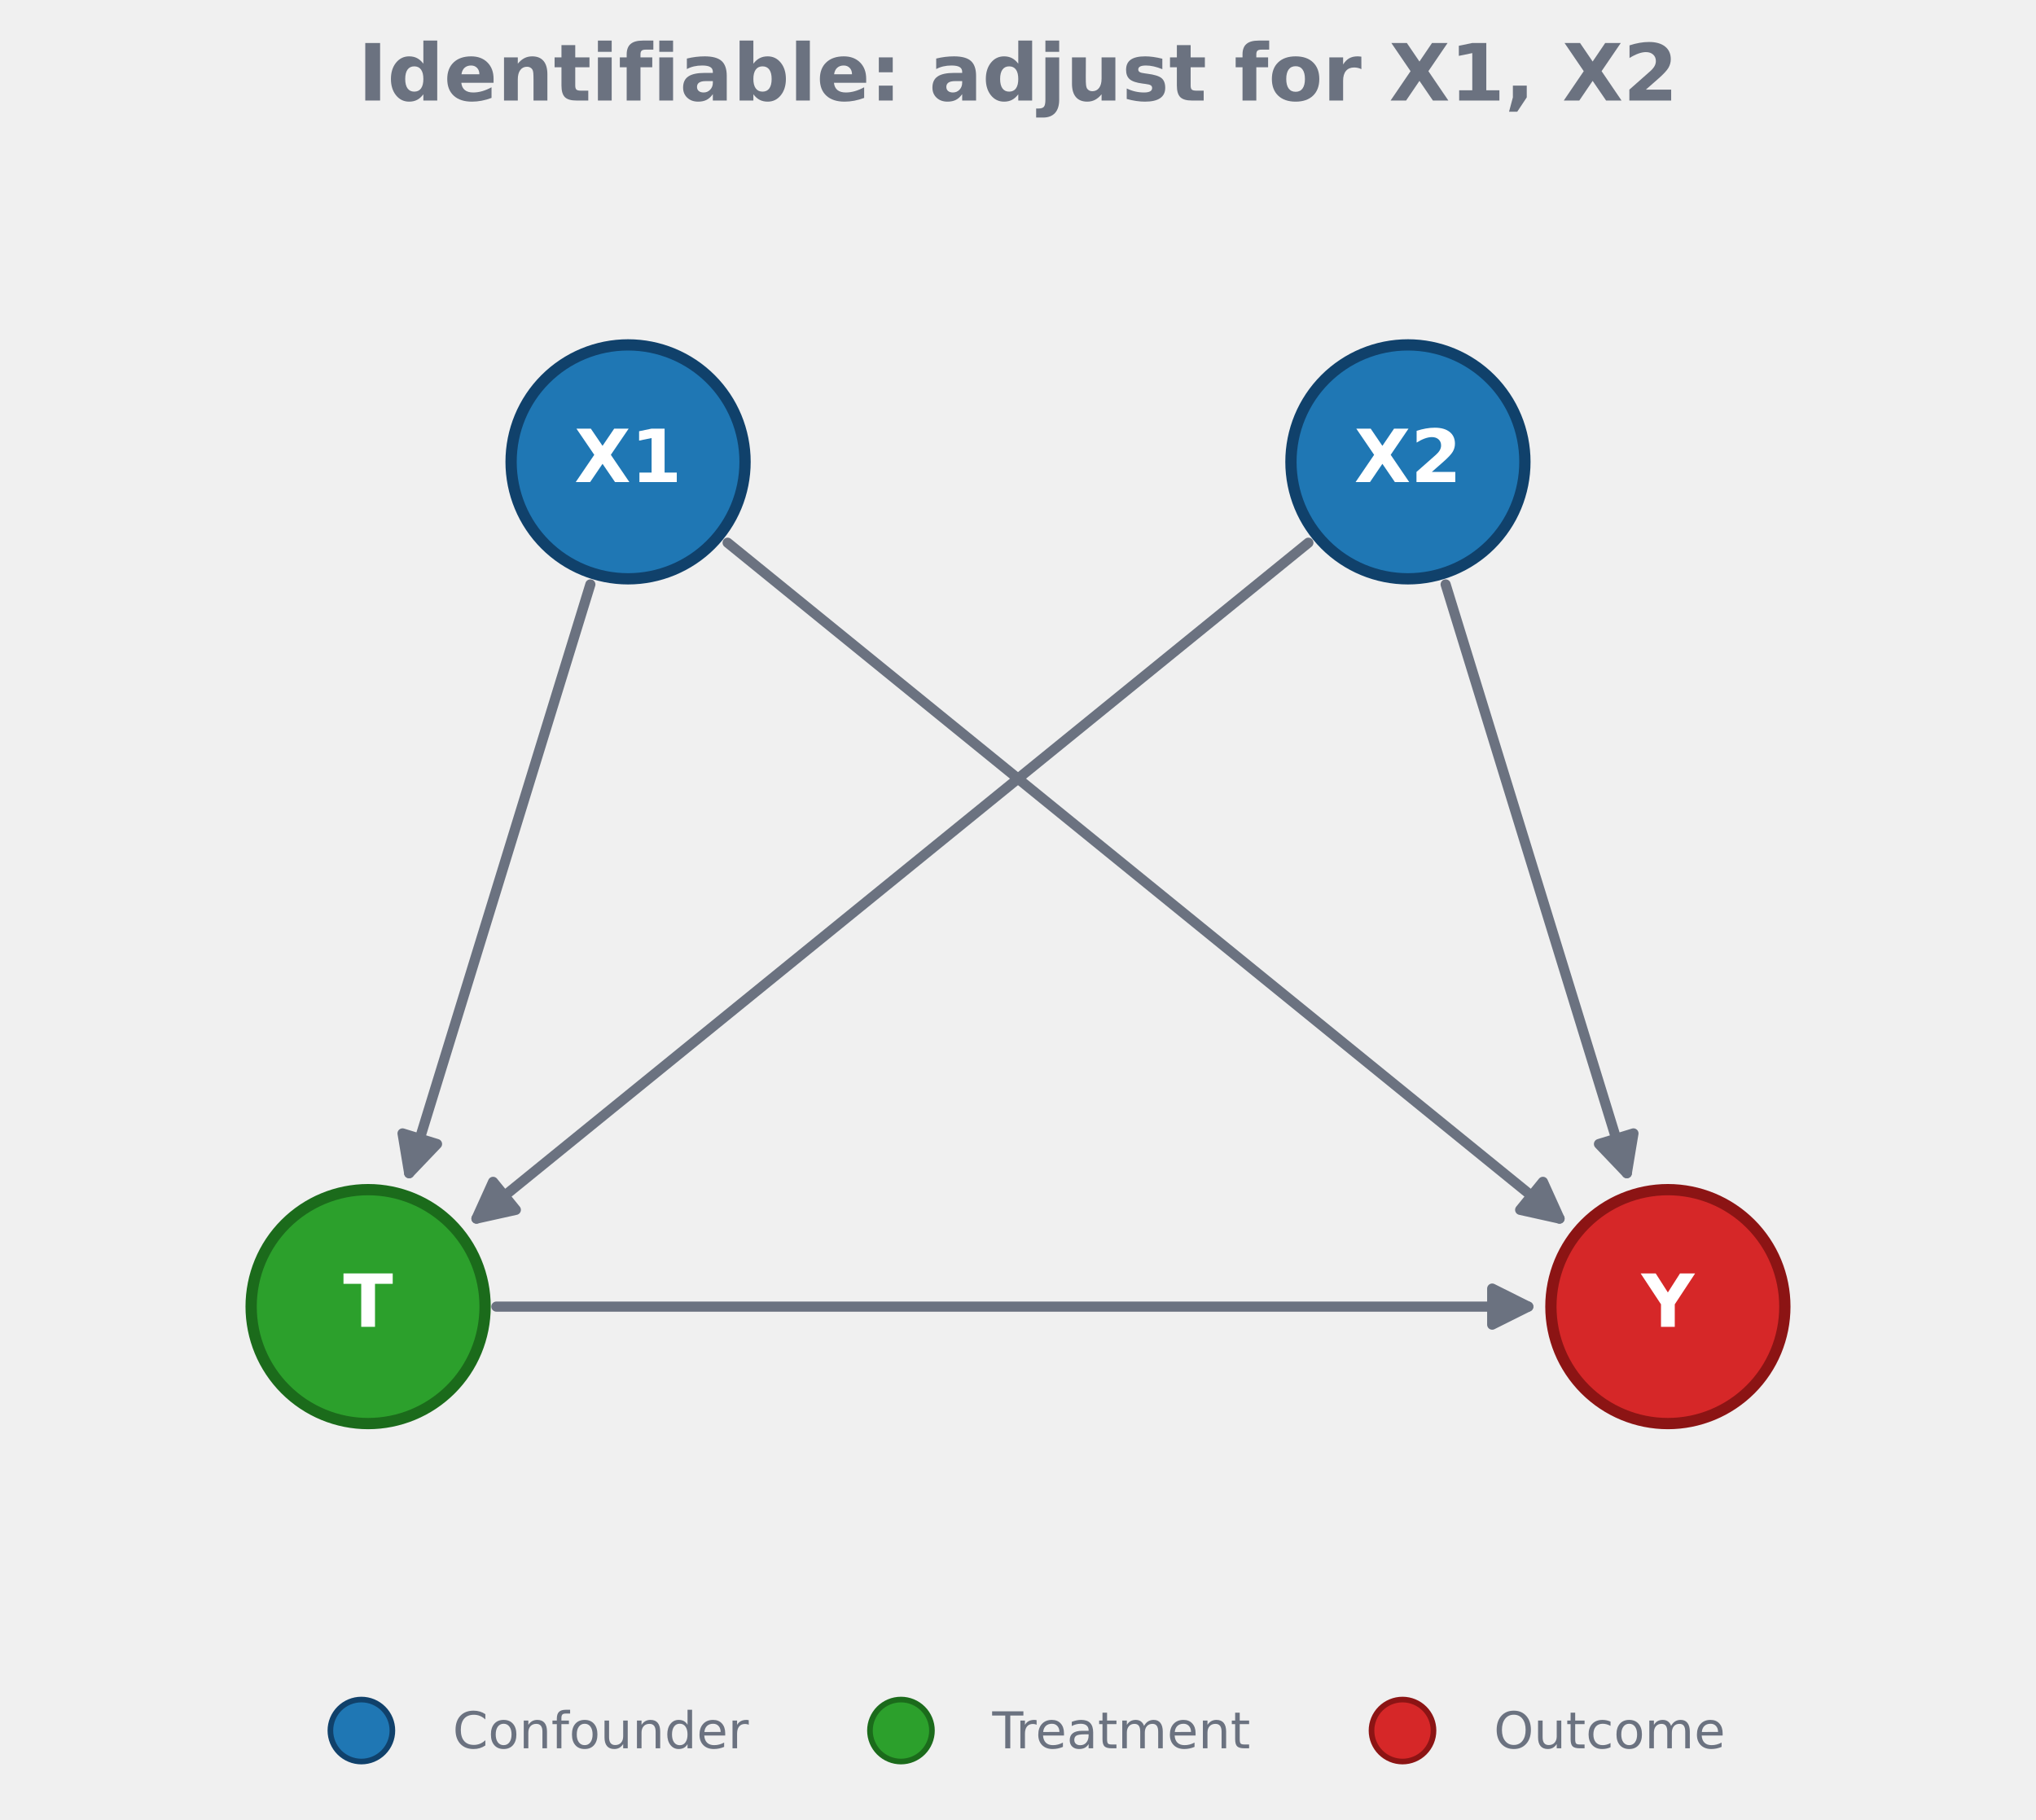
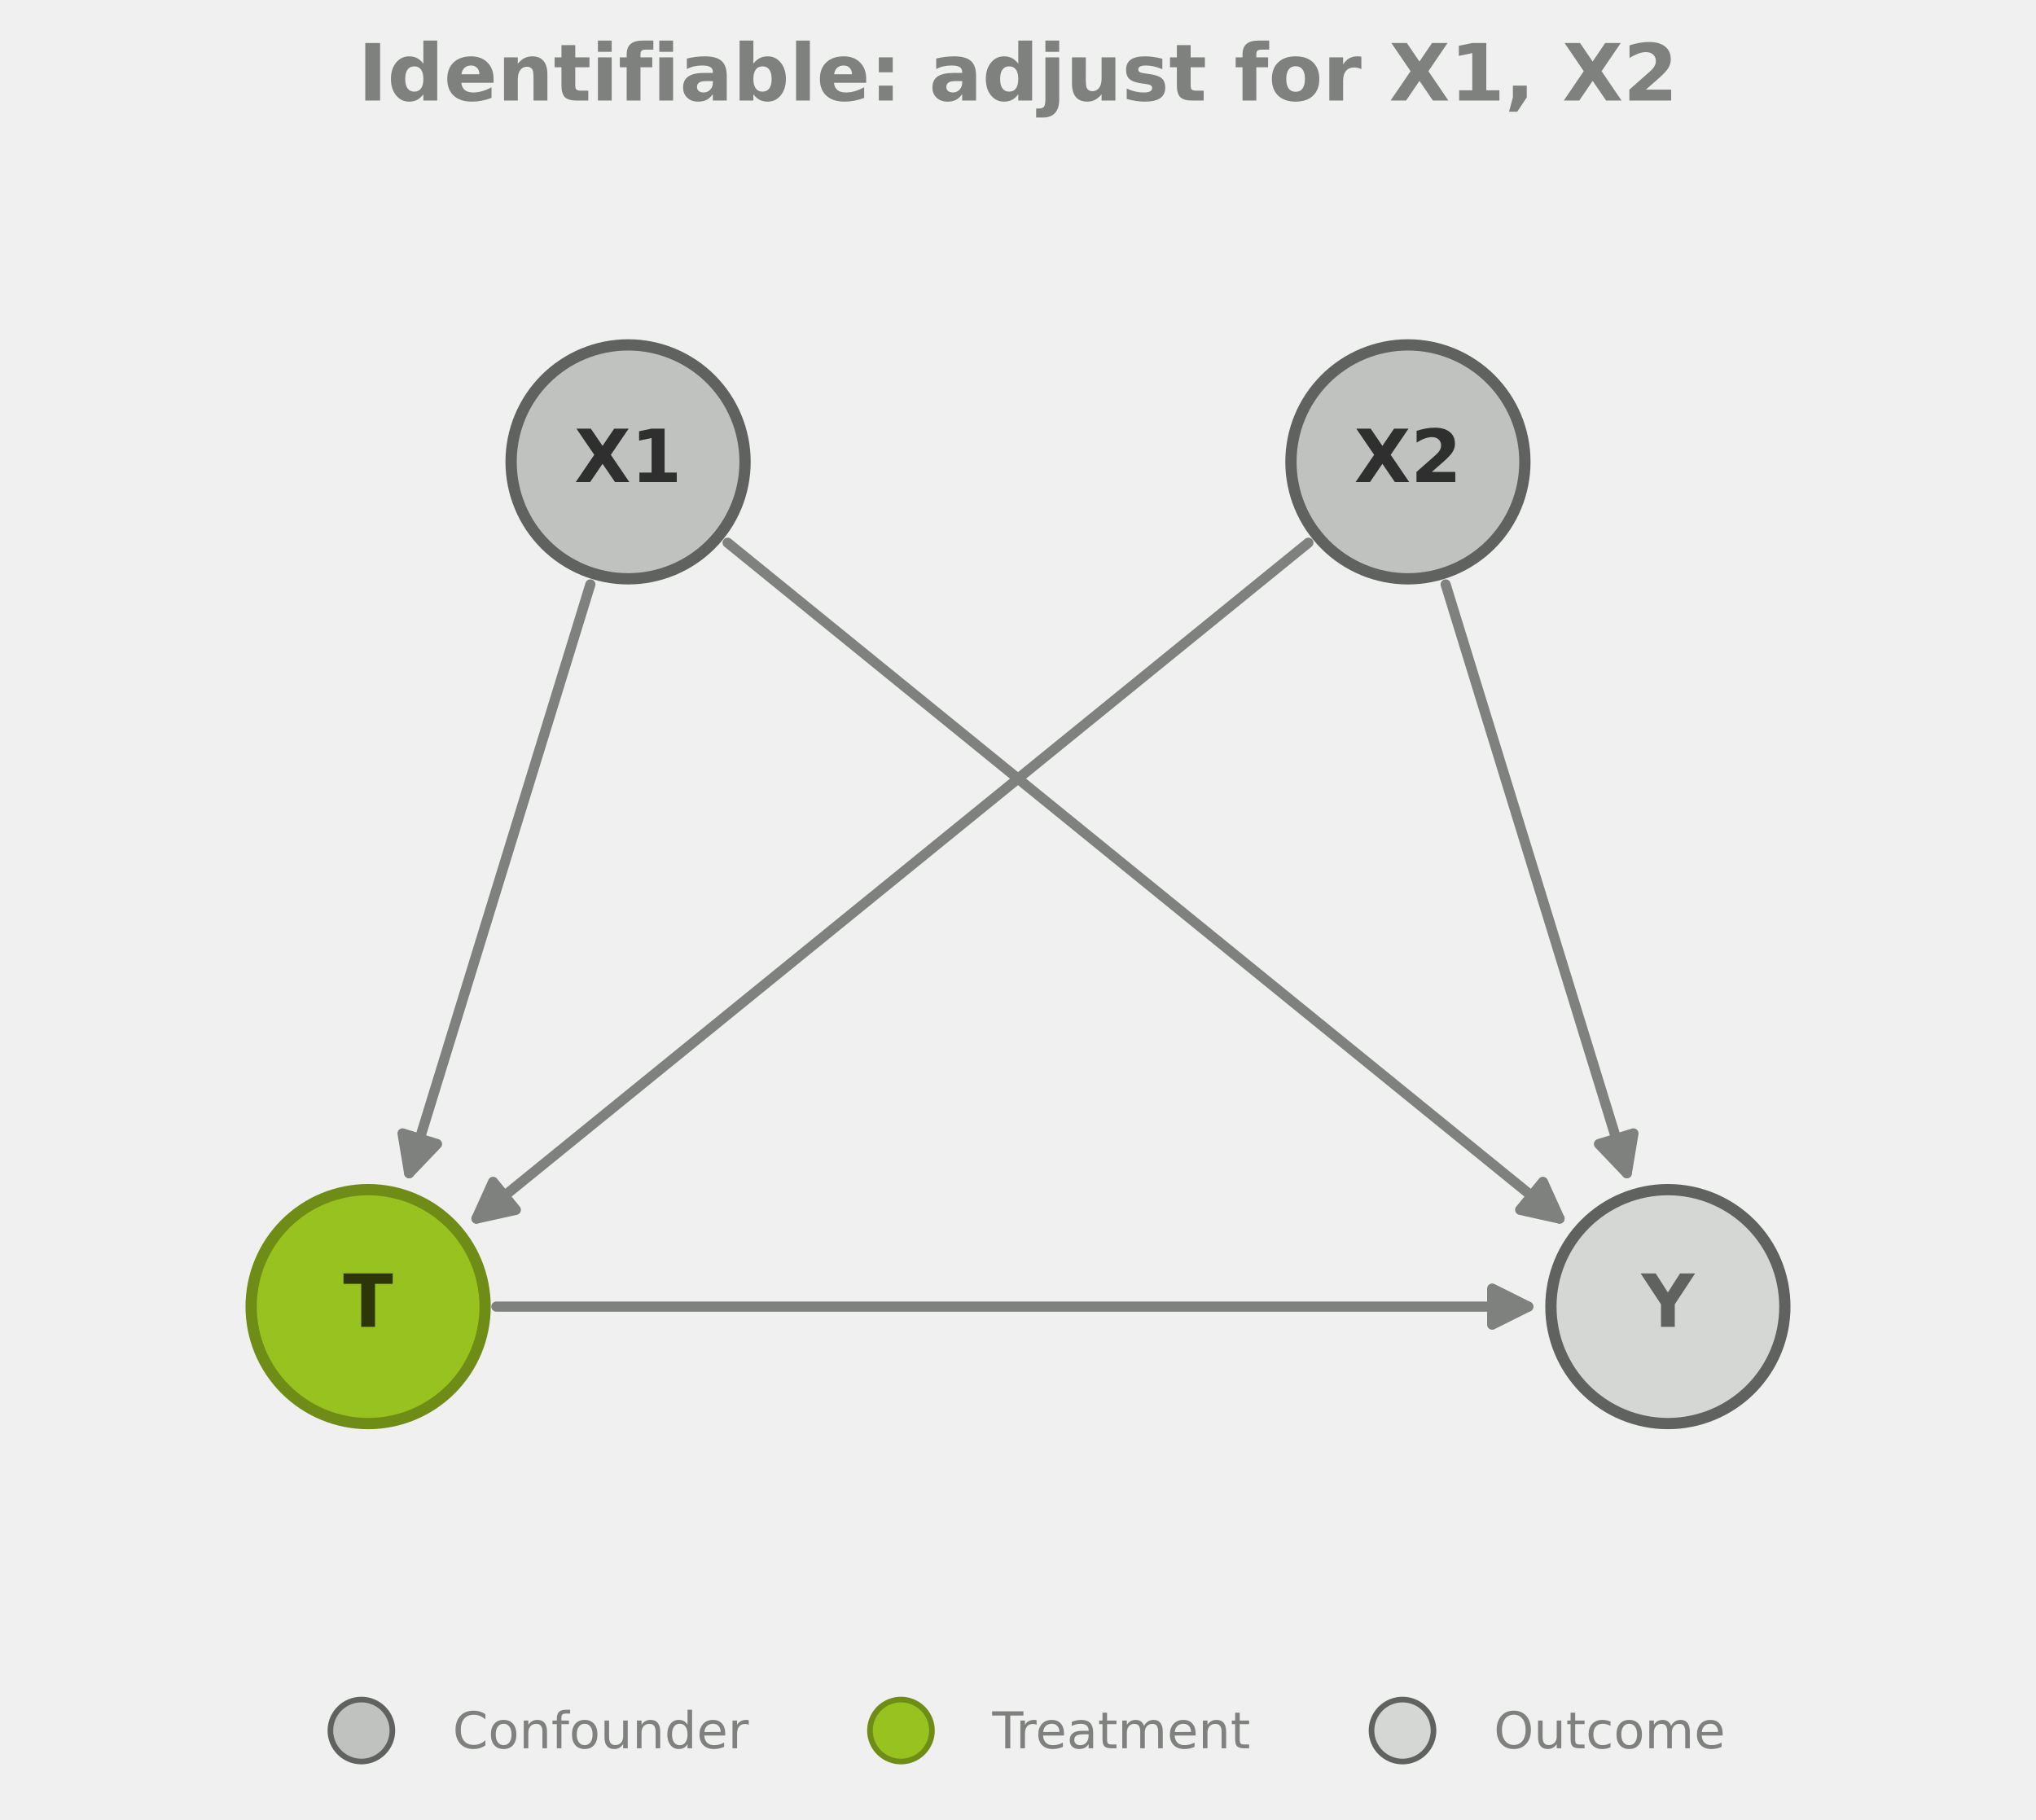
<svg xmlns="http://www.w3.org/2000/svg" xmlns:xlink="http://www.w3.org/1999/xlink" width="361.222pt" height="322.882pt" viewBox="0 0 361.222 322.882" version="1.1">
  <defs>
    <style type="text/css">*{stroke-linejoin: round; stroke-linecap: butt}</style>
  </defs>
  <g id="figure_1">
    <g id="patch_1">
      <path d="M 0 322.882  L 361.222 322.882  L 361.222 0  L 0 0  L 0 322.882  z " style="fill: none" />
    </g>
    <g id="axes_1">
      <g id="patch_2">
-         <path d="M 104.739 103.699  Q 88.371 156.894 72.595 208.165  " clip-path="url(#p8e244356f8)" style="fill: none; stroke: #6b7280; stroke-width: 1.8; stroke-linecap: round" />
-         <path d="M 77.536 202.989  L 72.595 208.165  L 71.419 201.107  z " clip-path="url(#p8e244356f8)" style="fill: #6b7280; stroke: #6b7280; stroke-width: 1.8; stroke-linecap: round" />
+         <path d="M 104.739 103.699  Q 88.371 156.894 72.595 208.165  " clip-path="url(#pc28e9ece10)" style="fill: none; stroke: #7e817e; stroke-width: 1.8; stroke-linecap: round" />
+         <path d="M 77.536 202.989  L 72.595 208.165  L 71.419 201.107  z " clip-path="url(#pc28e9ece10)" style="fill: #7e817e; stroke: #7e817e; stroke-width: 1.8; stroke-linecap: round" />
      </g>
      <g id="patch_3">
-         <path d="M 129.093 96.299  Q 203.672 156.895 276.689 216.221  " clip-path="url(#p8e244356f8)" style="fill: none; stroke: #6b7280; stroke-width: 1.8; stroke-linecap: round" />
-         <path d="M 273.74 209.702  L 276.689 216.221  L 269.704 214.669  z " clip-path="url(#p8e244356f8)" style="fill: #6b7280; stroke: #6b7280; stroke-width: 1.8; stroke-linecap: round" />
+         <path d="M 129.093 96.299  Q 203.672 156.895 276.689 216.221  " clip-path="url(#pc28e9ece10)" style="fill: none; stroke: #7e817e; stroke-width: 1.8; stroke-linecap: round" />
+         <path d="M 273.74 209.702  L 276.689 216.221  L 269.704 214.669  z " clip-path="url(#pc28e9ece10)" style="fill: #7e817e; stroke: #7e817e; stroke-width: 1.8; stroke-linecap: round" />
      </g>
      <g id="patch_4">
-         <path d="M 232.129 96.299  Q 157.55 156.895 84.533 216.221  " clip-path="url(#p8e244356f8)" style="fill: none; stroke: #6b7280; stroke-width: 1.8; stroke-linecap: round" />
-         <path d="M 91.518 214.669  L 84.533 216.221  L 87.482 209.702  z " clip-path="url(#p8e244356f8)" style="fill: #6b7280; stroke: #6b7280; stroke-width: 1.8; stroke-linecap: round" />
+         <path d="M 232.129 96.299  Q 157.55 156.895 84.533 216.221  " clip-path="url(#pc28e9ece10)" style="fill: none; stroke: #7e817e; stroke-width: 1.8; stroke-linecap: round" />
+         <path d="M 91.518 214.669  L 84.533 216.221  L 87.482 209.702  z " clip-path="url(#pc28e9ece10)" style="fill: #7e817e; stroke: #7e817e; stroke-width: 1.8; stroke-linecap: round" />
      </g>
      <g id="patch_5">
-         <path d="M 256.483 103.699  Q 272.851 156.894 288.627 208.165  " clip-path="url(#p8e244356f8)" style="fill: none; stroke: #6b7280; stroke-width: 1.8; stroke-linecap: round" />
-         <path d="M 289.803 201.107  L 288.627 208.165  L 283.686 202.989  z " clip-path="url(#p8e244356f8)" style="fill: #6b7280; stroke: #6b7280; stroke-width: 1.8; stroke-linecap: round" />
+         <path d="M 256.483 103.699  Q 272.851 156.894 288.627 208.165  " clip-path="url(#pc28e9ece10)" style="fill: none; stroke: #7e817e; stroke-width: 1.8; stroke-linecap: round" />
+         <path d="M 289.803 201.107  L 288.627 208.165  L 283.686 202.989  z " clip-path="url(#pc28e9ece10)" style="fill: #7e817e; stroke: #7e817e; stroke-width: 1.8; stroke-linecap: round" />
      </g>
      <g id="patch_6">
-         <path d="M 88.065 231.839  Q 180.61 231.839 271.143 231.839  " clip-path="url(#p8e244356f8)" style="fill: none; stroke: #6b7280; stroke-width: 1.8; stroke-linecap: round" />
-         <path d="M 264.743 228.639  L 271.143 231.839  L 264.743 235.039  z " clip-path="url(#p8e244356f8)" style="fill: #6b7280; stroke: #6b7280; stroke-width: 1.8; stroke-linecap: round" />
+         <path d="M 88.065 231.839  Q 180.61 231.839 271.143 231.839  " clip-path="url(#pc28e9ece10)" style="fill: none; stroke: #7e817e; stroke-width: 1.8; stroke-linecap: round" />
+         <path d="M 264.743 228.639  L 271.143 231.839  L 264.743 235.039  z " clip-path="url(#pc28e9ece10)" style="fill: #7e817e; stroke: #7e817e; stroke-width: 1.8; stroke-linecap: round" />
      </g>
      <g id="patch_7">
-         <path d="M 111.431 102.703  C 116.935 102.703 122.214 100.516 126.106 96.624  C 129.998 92.732 132.185 87.453 132.185 81.949  C 132.185 76.445 129.998 71.166 126.106 67.274  C 122.214 63.382 116.935 61.195 111.431 61.195  C 105.927 61.195 100.648 63.382 96.756 67.274  C 92.864 71.166 90.677 76.445 90.677 81.949  C 90.677 87.453 92.864 92.732 96.756 96.624  C 100.648 100.516 105.927 102.703 111.431 102.703  z " clip-path="url(#p8e244356f8)" style="fill: #1f77b4; stroke: #10416b; stroke-width: 2; stroke-linejoin: miter" />
+         <path d="M 111.431 102.703  C 116.935 102.703 122.214 100.516 126.106 96.624  C 129.998 92.732 132.185 87.453 132.185 81.949  C 132.185 76.445 129.998 71.166 126.106 67.274  C 122.214 63.382 116.935 61.195 111.431 61.195  C 105.927 61.195 100.648 63.382 96.756 67.274  C 92.864 71.166 90.677 76.445 90.677 81.949  C 90.677 87.453 92.864 92.732 96.756 96.624  C 100.648 100.516 105.927 102.703 111.431 102.703  z " clip-path="url(#pc28e9ece10)" style="fill: #bfc2bf; stroke: #5f625f; stroke-width: 2; stroke-linejoin: miter" />
      </g>
      <g id="patch_8">
-         <path d="M 249.791 102.703  C 255.295 102.703 260.574 100.516 264.466 96.624  C 268.358 92.732 270.545 87.453 270.545 81.949  C 270.545 76.445 268.358 71.166 264.466 67.274  C 260.574 63.382 255.295 61.195 249.791 61.195  C 244.287 61.195 239.007 63.382 235.116 67.274  C 231.224 71.166 229.037 76.445 229.037 81.949  C 229.037 87.453 231.224 92.732 235.116 96.624  C 239.007 100.516 244.287 102.703 249.791 102.703  z " clip-path="url(#p8e244356f8)" style="fill: #1f77b4; stroke: #10416b; stroke-width: 2; stroke-linejoin: miter" />
+         <path d="M 249.791 102.703  C 255.295 102.703 260.574 100.516 264.466 96.624  C 268.358 92.732 270.545 87.453 270.545 81.949  C 270.545 76.445 268.358 71.166 264.466 67.274  C 260.574 63.382 255.295 61.195 249.791 61.195  C 244.287 61.195 239.007 63.382 235.116 67.274  C 231.224 71.166 229.037 76.445 229.037 81.949  C 229.037 87.453 231.224 92.732 235.116 96.624  C 239.007 100.516 244.287 102.703 249.791 102.703  z " clip-path="url(#pc28e9ece10)" style="fill: #bfc2bf; stroke: #5f625f; stroke-width: 2; stroke-linejoin: miter" />
      </g>
      <g id="patch_9">
-         <path d="M 65.311 252.593  C 70.815 252.593 76.094 250.406 79.986 246.514  C 83.878 242.622 86.065 237.343 86.065 231.839  C 86.065 226.335 83.878 221.055 79.986 217.163  C 76.094 213.272 70.815 211.085 65.311 211.085  C 59.807 211.085 54.528 213.272 50.636 217.163  C 46.744 221.055 44.557 226.335 44.557 231.839  C 44.557 237.343 46.744 242.622 50.636 246.514  C 54.528 250.406 59.807 252.593 65.311 252.593  z " clip-path="url(#p8e244356f8)" style="fill: #2ca02c; stroke: #1b6b1b; stroke-width: 2; stroke-linejoin: miter" />
+         <path d="M 65.311 252.593  C 70.815 252.593 76.094 250.406 79.986 246.514  C 83.878 242.622 86.065 237.343 86.065 231.839  C 86.065 226.335 83.878 221.055 79.986 217.163  C 76.094 213.272 70.815 211.085 65.311 211.085  C 59.807 211.085 54.528 213.272 50.636 217.163  C 46.744 221.055 44.557 226.335 44.557 231.839  C 44.557 237.343 46.744 242.622 50.636 246.514  C 54.528 250.406 59.807 252.593 65.311 252.593  z " clip-path="url(#pc28e9ece10)" style="fill: #98c21f; stroke: #6e8c16; stroke-width: 2; stroke-linejoin: miter" />
      </g>
      <g id="patch_10">
-         <path d="M 295.911 252.593  C 301.415 252.593 306.694 250.406 310.586 246.514  C 314.478 242.622 316.665 237.343 316.665 231.839  C 316.665 226.335 314.478 221.055 310.586 217.163  C 306.694 213.272 301.415 211.085 295.911 211.085  C 290.407 211.085 285.127 213.272 281.235 217.163  C 277.344 221.055 275.157 226.335 275.157 231.839  C 275.157 237.343 277.344 242.622 281.235 246.514  C 285.127 250.406 290.407 252.593 295.911 252.593  z " clip-path="url(#p8e244356f8)" style="fill: #d62728; stroke: #8c1414; stroke-width: 2; stroke-linejoin: miter" />
+         <path d="M 295.911 252.593  C 301.415 252.593 306.694 250.406 310.586 246.514  C 314.478 242.622 316.665 237.343 316.665 231.839  C 316.665 226.335 314.478 221.055 310.586 217.163  C 306.694 213.272 301.415 211.085 295.911 211.085  C 290.407 211.085 285.127 213.272 281.235 217.163  C 277.344 221.055 275.157 226.335 275.157 231.839  C 275.157 237.343 277.344 242.622 281.235 246.514  C 285.127 250.406 290.407 252.593 295.911 252.593  z " clip-path="url(#pc28e9ece10)" style="fill: #d4d7d4; stroke: #5f625f; stroke-width: 2; stroke-linejoin: miter" />
      </g>
      <g id="text_1">
-         <g style="fill: #ffffff" transform="translate(101.8974 85.53611) scale(0.13 -0.13)">
+         <g style="fill: #2e2f2e" transform="translate(101.8974 85.53611) scale(0.13 -0.13)">
          <defs>
            <path id="DejaVuSans-Bold-58" d="M 3188 2381  L 4806 0  L 3553 0  L 2463 1594  L 1381 0  L 122 0  L 1741 2381  L 184 4666  L 1441 4666  L 2463 3163  L 3481 4666  L 4744 4666  L 3188 2381  z " transform="scale(0.015625)" />
            <path id="DejaVuSans-Bold-31" d="M 750 831  L 1813 831  L 1813 3847  L 722 3622  L 722 4441  L 1806 4666  L 2950 4666  L 2950 831  L 4013 831  L 4013 0  L 750 0  L 750 831  z " transform="scale(0.015625)" />
          </defs>
          <use xlink:href="#DejaVuSans-Bold-58" />
          <use xlink:href="#DejaVuSans-Bold-31" x="77.1" />
        </g>
      </g>
      <g id="text_2">
-         <g style="fill: #ffffff" transform="translate(240.2572 85.53611) scale(0.13 -0.13)">
+         <g style="fill: #2e2f2e" transform="translate(240.2572 85.53611) scale(0.13 -0.13)">
          <defs>
            <path id="DejaVuSans-Bold-32" d="M 1844 884  L 3897 884  L 3897 0  L 506 0  L 506 884  L 2209 2388  Q 2438 2594 2547 2791  Q 2656 2988 2656 3200  Q 2656 3528 2436 3728  Q 2216 3928 1850 3928  Q 1569 3928 1234 3808  Q 900 3688 519 3450  L 519 4475  Q 925 4609 1322 4679  Q 1719 4750 2100 4750  Q 2938 4750 3402 4381  Q 3866 4013 3866 3353  Q 3866 2972 3669 2642  Q 3472 2313 2841 1759  L 1844 884  z " transform="scale(0.015625)" />
          </defs>
          <use xlink:href="#DejaVuSans-Bold-58" />
          <use xlink:href="#DejaVuSans-Bold-32" x="77.1" />
        </g>
      </g>
      <g id="text_3">
-         <g style="fill: #ffffff" transform="translate(60.87689 235.4259) scale(0.13 -0.13)">
+         <g style="fill: #2c3608" transform="translate(60.87689 235.4259) scale(0.13 -0.13)">
          <defs>
            <path id="DejaVuSans-Bold-54" d="M 31 4666  L 4331 4666  L 4331 3756  L 2784 3756  L 2784 0  L 1581 0  L 1581 3756  L 31 3756  L 31 4666  z " transform="scale(0.015625)" />
          </defs>
          <use xlink:href="#DejaVuSans-Bold-54" />
        </g>
      </g>
      <g id="text_4">
-         <g style="fill: #ffffff" transform="translate(291.2044 235.4259) scale(0.13 -0.13)">
+         <g style="fill: #5f625f" transform="translate(291.2044 235.4259) scale(0.13 -0.13)">
          <defs>
            <path id="DejaVuSans-Bold-59" d="M -63 4666  L 1253 4666  L 2316 3003  L 3378 4666  L 4697 4666  L 2919 1966  L 2919 0  L 1716 0  L 1716 1966  L -63 4666  z " transform="scale(0.015625)" />
          </defs>
          <use xlink:href="#DejaVuSans-Bold-59" />
        </g>
      </g>
      <g id="text_5">
-         <g style="fill: #6b7280" transform="translate(63.51844 17.83781) scale(0.14 -0.14)">
+         <g style="fill: #7e817e" transform="translate(63.51844 17.83781) scale(0.14 -0.14)">
          <defs>
            <path id="DejaVuSans-Bold-49" d="M 588 4666  L 1791 4666  L 1791 0  L 588 0  L 588 4666  z " transform="scale(0.015625)" />
            <path id="DejaVuSans-Bold-64" d="M 2919 2988  L 2919 4863  L 4044 4863  L 4044 0  L 2919 0  L 2919 506  Q 2688 197 2409 53  Q 2131 -91 1766 -91  Q 1119 -91 703 423  Q 288 938 288 1747  Q 288 2556 703 3070  Q 1119 3584 1766 3584  Q 2128 3584 2408 3439  Q 2688 3294 2919 2988  z M 2181 722  Q 2541 722 2730 984  Q 2919 1247 2919 1747  Q 2919 2247 2730 2509  Q 2541 2772 2181 2772  Q 1825 2772 1636 2509  Q 1447 2247 1447 1747  Q 1447 1247 1636 984  Q 1825 722 2181 722  z " transform="scale(0.015625)" />
            <path id="DejaVuSans-Bold-65" d="M 4031 1759  L 4031 1441  L 1416 1441  Q 1456 1047 1700 850  Q 1944 653 2381 653  Q 2734 653 3104 758  Q 3475 863 3866 1075  L 3866 213  Q 3469 63 3072 -14  Q 2675 -91 2278 -91  Q 1328 -91 801 392  Q 275 875 275 1747  Q 275 2603 792 3093  Q 1309 3584 2216 3584  Q 3041 3584 3536 3087  Q 4031 2591 4031 1759  z M 2881 2131  Q 2881 2450 2695 2645  Q 2509 2841 2209 2841  Q 1884 2841 1681 2658  Q 1478 2475 1428 2131  L 2881 2131  z " transform="scale(0.015625)" />
            <path id="DejaVuSans-Bold-6e" d="M 4056 2131  L 4056 0  L 2931 0  L 2931 347  L 2931 1631  Q 2931 2084 2911 2256  Q 2891 2428 2841 2509  Q 2775 2619 2662 2680  Q 2550 2741 2406 2741  Q 2056 2741 1856 2470  Q 1656 2200 1656 1722  L 1656 0  L 538 0  L 538 3500  L 1656 3500  L 1656 2988  Q 1909 3294 2193 3439  Q 2478 3584 2822 3584  Q 3428 3584 3742 3212  Q 4056 2841 4056 2131  z " transform="scale(0.015625)" />
            <path id="DejaVuSans-Bold-74" d="M 1759 4494  L 1759 3500  L 2913 3500  L 2913 2700  L 1759 2700  L 1759 1216  Q 1759 972 1856 886  Q 1953 800 2241 800  L 2816 800  L 2816 0  L 1856 0  Q 1194 0 917 276  Q 641 553 641 1216  L 641 2700  L 84 2700  L 84 3500  L 641 3500  L 641 4494  L 1759 4494  z " transform="scale(0.015625)" />
            <path id="DejaVuSans-Bold-69" d="M 538 3500  L 1656 3500  L 1656 0  L 538 0  L 538 3500  z M 538 4863  L 1656 4863  L 1656 3950  L 538 3950  L 538 4863  z " transform="scale(0.015625)" />
            <path id="DejaVuSans-Bold-66" d="M 2841 4863  L 2841 4128  L 2222 4128  Q 1984 4128 1890 4042  Q 1797 3956 1797 3744  L 1797 3500  L 2753 3500  L 2753 2700  L 1797 2700  L 1797 0  L 678 0  L 678 2700  L 122 2700  L 122 3500  L 678 3500  L 678 3744  Q 678 4316 997 4589  Q 1316 4863 1984 4863  L 2841 4863  z " transform="scale(0.015625)" />
            <path id="DejaVuSans-Bold-61" d="M 2106 1575  Q 1756 1575 1579 1456  Q 1403 1338 1403 1106  Q 1403 894 1545 773  Q 1688 653 1941 653  Q 2256 653 2472 879  Q 2688 1106 2688 1447  L 2688 1575  L 2106 1575  z M 3816 1997  L 3816 0  L 2688 0  L 2688 519  Q 2463 200 2181 54  Q 1900 -91 1497 -91  Q 953 -91 614 226  Q 275 544 275 1050  Q 275 1666 698 1953  Q 1122 2241 2028 2241  L 2688 2241  L 2688 2328  Q 2688 2594 2478 2717  Q 2269 2841 1825 2841  Q 1466 2841 1156 2769  Q 847 2697 581 2553  L 581 3406  Q 941 3494 1303 3539  Q 1666 3584 2028 3584  Q 2975 3584 3395 3211  Q 3816 2838 3816 1997  z " transform="scale(0.015625)" />
            <path id="DejaVuSans-Bold-62" d="M 2400 722  Q 2759 722 2948 984  Q 3138 1247 3138 1747  Q 3138 2247 2948 2509  Q 2759 2772 2400 2772  Q 2041 2772 1848 2508  Q 1656 2244 1656 1747  Q 1656 1250 1848 986  Q 2041 722 2400 722  z M 1656 2988  Q 1888 3294 2169 3439  Q 2450 3584 2816 3584  Q 3463 3584 3878 3070  Q 4294 2556 4294 1747  Q 4294 938 3878 423  Q 3463 -91 2816 -91  Q 2450 -91 2169 54  Q 1888 200 1656 506  L 1656 0  L 538 0  L 538 4863  L 1656 4863  L 1656 2988  z " transform="scale(0.015625)" />
            <path id="DejaVuSans-Bold-6c" d="M 538 4863  L 1656 4863  L 1656 0  L 538 0  L 538 4863  z " transform="scale(0.015625)" />
            <path id="DejaVuSans-Bold-3a" d="M 716 3500  L 1844 3500  L 1844 2291  L 716 2291  L 716 3500  z M 716 1209  L 1844 1209  L 1844 0  L 716 0  L 716 1209  z " transform="scale(0.015625)" />
            <path id="DejaVuSans-Bold-20" transform="scale(0.015625)" />
            <path id="DejaVuSans-Bold-6a" d="M 538 3500  L 1656 3500  L 1656 63  Q 1656 -641 1318 -1011  Q 981 -1381 341 -1381  L -213 -1381  L -213 -647  L -19 -647  Q 300 -647 419 -503  Q 538 -359 538 63  L 538 3500  z M 538 4863  L 1656 4863  L 1656 3950  L 538 3950  L 538 4863  z " transform="scale(0.015625)" />
            <path id="DejaVuSans-Bold-75" d="M 500 1363  L 500 3500  L 1625 3500  L 1625 3150  Q 1625 2866 1622 2436  Q 1619 2006 1619 1863  Q 1619 1441 1641 1255  Q 1663 1069 1716 984  Q 1784 875 1895 815  Q 2006 756 2150 756  Q 2500 756 2700 1025  Q 2900 1294 2900 1772  L 2900 3500  L 4019 3500  L 4019 0  L 2900 0  L 2900 506  Q 2647 200 2364 54  Q 2081 -91 1741 -91  Q 1134 -91 817 281  Q 500 653 500 1363  z " transform="scale(0.015625)" />
            <path id="DejaVuSans-Bold-73" d="M 3272 3391  L 3272 2541  Q 2913 2691 2578 2766  Q 2244 2841 1947 2841  Q 1628 2841 1473 2761  Q 1319 2681 1319 2516  Q 1319 2381 1436 2309  Q 1553 2238 1856 2203  L 2053 2175  Q 2913 2066 3209 1816  Q 3506 1566 3506 1031  Q 3506 472 3093 190  Q 2681 -91 1863 -91  Q 1516 -91 1145 -36  Q 775 19 384 128  L 384 978  Q 719 816 1070 734  Q 1422 653 1784 653  Q 2113 653 2278 743  Q 2444 834 2444 1013  Q 2444 1163 2330 1236  Q 2216 1309 1875 1350  L 1678 1375  Q 931 1469 631 1722  Q 331 1975 331 2491  Q 331 3047 712 3315  Q 1094 3584 1881 3584  Q 2191 3584 2531 3537  Q 2872 3491 3272 3391  z " transform="scale(0.015625)" />
            <path id="DejaVuSans-Bold-6f" d="M 2203 2784  Q 1831 2784 1636 2517  Q 1441 2250 1441 1747  Q 1441 1244 1636 976  Q 1831 709 2203 709  Q 2569 709 2762 976  Q 2956 1244 2956 1747  Q 2956 2250 2762 2517  Q 2569 2784 2203 2784  z M 2203 3584  Q 3106 3584 3614 3096  Q 4122 2609 4122 1747  Q 4122 884 3614 396  Q 3106 -91 2203 -91  Q 1297 -91 786 396  Q 275 884 275 1747  Q 275 2609 786 3096  Q 1297 3584 2203 3584  z " transform="scale(0.015625)" />
            <path id="DejaVuSans-Bold-72" d="M 3138 2547  Q 2991 2616 2845 2648  Q 2700 2681 2553 2681  Q 2122 2681 1889 2404  Q 1656 2128 1656 1613  L 1656 0  L 538 0  L 538 3500  L 1656 3500  L 1656 2925  Q 1872 3269 2151 3426  Q 2431 3584 2822 3584  Q 2878 3584 2943 3579  Q 3009 3575 3134 3559  L 3138 2547  z " transform="scale(0.015625)" />
            <path id="DejaVuSans-Bold-2c" d="M 653 1209  L 1778 1209  L 1778 256  L 1006 -909  L 341 -909  L 653 256  L 653 1209  z " transform="scale(0.015625)" />
          </defs>
          <use xlink:href="#DejaVuSans-Bold-49" />
          <use xlink:href="#DejaVuSans-Bold-64" x="37.207" />
          <use xlink:href="#DejaVuSans-Bold-65" x="108.789" />
          <use xlink:href="#DejaVuSans-Bold-6e" x="176.611" />
          <use xlink:href="#DejaVuSans-Bold-74" x="247.803" />
          <use xlink:href="#DejaVuSans-Bold-69" x="295.605" />
          <use xlink:href="#DejaVuSans-Bold-66" x="329.883" />
          <use xlink:href="#DejaVuSans-Bold-69" x="373.389" />
          <use xlink:href="#DejaVuSans-Bold-61" x="407.666" />
          <use xlink:href="#DejaVuSans-Bold-62" x="475.146" />
          <use xlink:href="#DejaVuSans-Bold-6c" x="546.729" />
          <use xlink:href="#DejaVuSans-Bold-65" x="581.006" />
          <use xlink:href="#DejaVuSans-Bold-3a" x="648.828" />
          <use xlink:href="#DejaVuSans-Bold-20" x="688.818" />
          <use xlink:href="#DejaVuSans-Bold-61" x="723.633" />
          <use xlink:href="#DejaVuSans-Bold-64" x="791.113" />
          <use xlink:href="#DejaVuSans-Bold-6a" x="862.695" />
          <use xlink:href="#DejaVuSans-Bold-75" x="896.973" />
          <use xlink:href="#DejaVuSans-Bold-73" x="968.164" />
          <use xlink:href="#DejaVuSans-Bold-74" x="1027.686" />
          <use xlink:href="#DejaVuSans-Bold-20" x="1075.488" />
          <use xlink:href="#DejaVuSans-Bold-66" x="1110.303" />
          <use xlink:href="#DejaVuSans-Bold-6f" x="1153.809" />
          <use xlink:href="#DejaVuSans-Bold-72" x="1222.51" />
          <use xlink:href="#DejaVuSans-Bold-20" x="1271.826" />
          <use xlink:href="#DejaVuSans-Bold-58" x="1306.641" />
          <use xlink:href="#DejaVuSans-Bold-31" x="1383.74" />
          <use xlink:href="#DejaVuSans-Bold-2c" x="1453.32" />
          <use xlink:href="#DejaVuSans-Bold-20" x="1491.309" />
          <use xlink:href="#DejaVuSans-Bold-58" x="1526.123" />
          <use xlink:href="#DejaVuSans-Bold-32" x="1603.223" />
        </g>
      </g>
      <g id="legend_1">
        <g id="line2d_1">
          <defs>
-             <path id="mfae5909a89" d="M 0 5.5  C 1.459 5.5 2.858 4.92 3.889 3.889  C 4.92 2.858 5.5 1.459 5.5 0  C 5.5 -1.459 4.92 -2.858 3.889 -3.889  C 2.858 -4.92 1.459 -5.5 0 -5.5  C -1.459 -5.5 -2.858 -4.92 -3.889 -3.889  C -4.92 -2.858 -5.5 -1.459 -5.5 0  C -5.5 1.459 -4.92 2.858 -3.889 3.889  C -2.858 4.92 -1.459 5.5 0 5.5  z " style="stroke: #10416b" />
+             <path id="m008abaf025" d="M 0 5.5  C 1.459 5.5 2.858 4.92 3.889 3.889  C 4.92 2.858 5.5 1.459 5.5 0  C 5.5 -1.459 4.92 -2.858 3.889 -3.889  C 2.858 -4.92 1.459 -5.5 0 -5.5  C -1.459 -5.5 -2.858 -4.92 -3.889 -3.889  C -4.92 -2.858 -5.5 -1.459 -5.5 0  C -5.5 1.459 -4.92 2.858 -3.889 3.889  C -2.858 4.92 -1.459 5.5 0 5.5  z " style="stroke: #5f625f" />
          </defs>
          <g>
-             <use xlink:href="#mfae5909a89" x="64.116" y="307.061" style="fill: #1f77b4; stroke: #10416b" />
+             <use xlink:href="#m008abaf025" x="64.116" y="307.061" style="fill: #bfc2bf; stroke: #5f625f" />
          </g>
        </g>
        <g id="text_6">
-           <g style="fill: #6b7280" transform="translate(80.31578 310.2106) scale(0.09 -0.09)">
+           <g style="fill: #7e817e" transform="translate(80.31578 310.2106) scale(0.09 -0.09)">
            <defs>
              <path id="DejaVuSans-43" d="M 4122 4306  L 4122 3641  Q 3803 3938 3442 4084  Q 3081 4231 2675 4231  Q 1875 4231 1450 3742  Q 1025 3253 1025 2328  Q 1025 1406 1450 917  Q 1875 428 2675 428  Q 3081 428 3442 575  Q 3803 722 4122 1019  L 4122 359  Q 3791 134 3420 21  Q 3050 -91 2638 -91  Q 1578 -91 968 557  Q 359 1206 359 2328  Q 359 3453 968 4101  Q 1578 4750 2638 4750  Q 3056 4750 3426 4639  Q 3797 4528 4122 4306  z " transform="scale(0.015625)" />
              <path id="DejaVuSans-6f" d="M 1959 3097  Q 1497 3097 1228 2736  Q 959 2375 959 1747  Q 959 1119 1226 758  Q 1494 397 1959 397  Q 2419 397 2687 759  Q 2956 1122 2956 1747  Q 2956 2369 2687 2733  Q 2419 3097 1959 3097  z M 1959 3584  Q 2709 3584 3137 3096  Q 3566 2609 3566 1747  Q 3566 888 3137 398  Q 2709 -91 1959 -91  Q 1206 -91 779 398  Q 353 888 353 1747  Q 353 2609 779 3096  Q 1206 3584 1959 3584  z " transform="scale(0.015625)" />
              <path id="DejaVuSans-6e" d="M 3513 2113  L 3513 0  L 2938 0  L 2938 2094  Q 2938 2591 2744 2837  Q 2550 3084 2163 3084  Q 1697 3084 1428 2787  Q 1159 2491 1159 1978  L 1159 0  L 581 0  L 581 3500  L 1159 3500  L 1159 2956  Q 1366 3272 1645 3428  Q 1925 3584 2291 3584  Q 2894 3584 3203 3211  Q 3513 2838 3513 2113  z " transform="scale(0.015625)" />
              <path id="DejaVuSans-66" d="M 2375 4863  L 2375 4384  L 1825 4384  Q 1516 4384 1395 4259  Q 1275 4134 1275 3809  L 1275 3500  L 2222 3500  L 2222 3053  L 1275 3053  L 1275 0  L 697 0  L 697 3053  L 147 3053  L 147 3500  L 697 3500  L 697 3744  Q 697 4328 969 4595  Q 1241 4863 1831 4863  L 2375 4863  z " transform="scale(0.015625)" />
              <path id="DejaVuSans-75" d="M 544 1381  L 544 3500  L 1119 3500  L 1119 1403  Q 1119 906 1312 657  Q 1506 409 1894 409  Q 2359 409 2629 706  Q 2900 1003 2900 1516  L 2900 3500  L 3475 3500  L 3475 0  L 2900 0  L 2900 538  Q 2691 219 2414 64  Q 2138 -91 1772 -91  Q 1169 -91 856 284  Q 544 659 544 1381  z M 1991 3584  L 1991 3584  z " transform="scale(0.015625)" />
              <path id="DejaVuSans-64" d="M 2906 2969  L 2906 4863  L 3481 4863  L 3481 0  L 2906 0  L 2906 525  Q 2725 213 2448 61  Q 2172 -91 1784 -91  Q 1150 -91 751 415  Q 353 922 353 1747  Q 353 2572 751 3078  Q 1150 3584 1784 3584  Q 2172 3584 2448 3432  Q 2725 3281 2906 2969  z M 947 1747  Q 947 1113 1208 752  Q 1469 391 1925 391  Q 2381 391 2643 752  Q 2906 1113 2906 1747  Q 2906 2381 2643 2742  Q 2381 3103 1925 3103  Q 1469 3103 1208 2742  Q 947 2381 947 1747  z " transform="scale(0.015625)" />
              <path id="DejaVuSans-65" d="M 3597 1894  L 3597 1613  L 953 1613  Q 991 1019 1311 708  Q 1631 397 2203 397  Q 2534 397 2845 478  Q 3156 559 3463 722  L 3463 178  Q 3153 47 2828 -22  Q 2503 -91 2169 -91  Q 1331 -91 842 396  Q 353 884 353 1716  Q 353 2575 817 3079  Q 1281 3584 2069 3584  Q 2775 3584 3186 3129  Q 3597 2675 3597 1894  z M 3022 2063  Q 3016 2534 2758 2815  Q 2500 3097 2075 3097  Q 1594 3097 1305 2825  Q 1016 2553 972 2059  L 3022 2063  z " transform="scale(0.015625)" />
              <path id="DejaVuSans-72" d="M 2631 2963  Q 2534 3019 2420 3045  Q 2306 3072 2169 3072  Q 1681 3072 1420 2755  Q 1159 2438 1159 1844  L 1159 0  L 581 0  L 581 3500  L 1159 3500  L 1159 2956  Q 1341 3275 1631 3429  Q 1922 3584 2338 3584  Q 2397 3584 2469 3576  Q 2541 3569 2628 3553  L 2631 2963  z " transform="scale(0.015625)" />
            </defs>
            <use xlink:href="#DejaVuSans-43" />
            <use xlink:href="#DejaVuSans-6f" x="69.824" />
            <use xlink:href="#DejaVuSans-6e" x="131.006" />
            <use xlink:href="#DejaVuSans-66" x="194.385" />
            <use xlink:href="#DejaVuSans-6f" x="229.59" />
            <use xlink:href="#DejaVuSans-75" x="290.771" />
            <use xlink:href="#DejaVuSans-6e" x="354.15" />
            <use xlink:href="#DejaVuSans-64" x="417.529" />
            <use xlink:href="#DejaVuSans-65" x="481.006" />
            <use xlink:href="#DejaVuSans-72" x="542.529" />
          </g>
        </g>
        <g id="line2d_2">
          <defs>
-             <path id="m3f96136843" d="M 0 5.5  C 1.459 5.5 2.858 4.92 3.889 3.889  C 4.92 2.858 5.5 1.459 5.5 0  C 5.5 -1.459 4.92 -2.858 3.889 -3.889  C 2.858 -4.92 1.459 -5.5 0 -5.5  C -1.459 -5.5 -2.858 -4.92 -3.889 -3.889  C -4.92 -2.858 -5.5 -1.459 -5.5 0  C -5.5 1.459 -4.92 2.858 -3.889 3.889  C -2.858 4.92 -1.459 5.5 0 5.5  z " style="stroke: #1b6b1b" />
+             <path id="m1197be9f88" d="M 0 5.5  C 1.459 5.5 2.858 4.92 3.889 3.889  C 4.92 2.858 5.5 1.459 5.5 0  C 5.5 -1.459 4.92 -2.858 3.889 -3.889  C 2.858 -4.92 1.459 -5.5 0 -5.5  C -1.459 -5.5 -2.858 -4.92 -3.889 -3.889  C -4.92 -2.858 -5.5 -1.459 -5.5 0  C -5.5 1.459 -4.92 2.858 -3.889 3.889  C -2.858 4.92 -1.459 5.5 0 5.5  z " style="stroke: #6e8c16" />
          </defs>
          <g>
-             <use xlink:href="#m3f96136843" x="159.845" y="307.061" style="fill: #2ca02c; stroke: #1b6b1b" />
+             <use xlink:href="#m1197be9f88" x="159.845" y="307.061" style="fill: #98c21f; stroke: #6e8c16" />
          </g>
        </g>
        <g id="text_7">
-           <g style="fill: #6b7280" transform="translate(176.0448 310.2106) scale(0.09 -0.09)">
+           <g style="fill: #7e817e" transform="translate(176.0448 310.2106) scale(0.09 -0.09)">
            <defs>
              <path id="DejaVuSans-54" d="M -19 4666  L 3928 4666  L 3928 4134  L 2272 4134  L 2272 0  L 1638 0  L 1638 4134  L -19 4134  L -19 4666  z " transform="scale(0.015625)" />
              <path id="DejaVuSans-61" d="M 2194 1759  Q 1497 1759 1228 1600  Q 959 1441 959 1056  Q 959 750 1161 570  Q 1363 391 1709 391  Q 2188 391 2477 730  Q 2766 1069 2766 1631  L 2766 1759  L 2194 1759  z M 3341 1997  L 3341 0  L 2766 0  L 2766 531  Q 2569 213 2275 61  Q 1981 -91 1556 -91  Q 1019 -91 701 211  Q 384 513 384 1019  Q 384 1609 779 1909  Q 1175 2209 1959 2209  L 2766 2209  L 2766 2266  Q 2766 2663 2505 2880  Q 2244 3097 1772 3097  Q 1472 3097 1187 3025  Q 903 2953 641 2809  L 641 3341  Q 956 3463 1253 3523  Q 1550 3584 1831 3584  Q 2591 3584 2966 3190  Q 3341 2797 3341 1997  z " transform="scale(0.015625)" />
              <path id="DejaVuSans-74" d="M 1172 4494  L 1172 3500  L 2356 3500  L 2356 3053  L 1172 3053  L 1172 1153  Q 1172 725 1289 603  Q 1406 481 1766 481  L 2356 481  L 2356 0  L 1766 0  Q 1100 0 847 248  Q 594 497 594 1153  L 594 3053  L 172 3053  L 172 3500  L 594 3500  L 594 4494  L 1172 4494  z " transform="scale(0.015625)" />
              <path id="DejaVuSans-6d" d="M 3328 2828  Q 3544 3216 3844 3400  Q 4144 3584 4550 3584  Q 5097 3584 5394 3201  Q 5691 2819 5691 2113  L 5691 0  L 5113 0  L 5113 2094  Q 5113 2597 4934 2840  Q 4756 3084 4391 3084  Q 3944 3084 3684 2787  Q 3425 2491 3425 1978  L 3425 0  L 2847 0  L 2847 2094  Q 2847 2600 2669 2842  Q 2491 3084 2119 3084  Q 1678 3084 1418 2786  Q 1159 2488 1159 1978  L 1159 0  L 581 0  L 581 3500  L 1159 3500  L 1159 2956  Q 1356 3278 1631 3431  Q 1906 3584 2284 3584  Q 2666 3584 2933 3390  Q 3200 3197 3328 2828  z " transform="scale(0.015625)" />
            </defs>
            <use xlink:href="#DejaVuSans-54" />
            <use xlink:href="#DejaVuSans-72" x="46.334" />
            <use xlink:href="#DejaVuSans-65" x="85.197" />
            <use xlink:href="#DejaVuSans-61" x="146.721" />
            <use xlink:href="#DejaVuSans-74" x="208" />
            <use xlink:href="#DejaVuSans-6d" x="247.209" />
            <use xlink:href="#DejaVuSans-65" x="344.621" />
            <use xlink:href="#DejaVuSans-6e" x="406.145" />
            <use xlink:href="#DejaVuSans-74" x="469.523" />
          </g>
        </g>
        <g id="line2d_3">
          <defs>
-             <path id="m52f219b761" d="M 0 5.5  C 1.459 5.5 2.858 4.92 3.889 3.889  C 4.92 2.858 5.5 1.459 5.5 0  C 5.5 -1.459 4.92 -2.858 3.889 -3.889  C 2.858 -4.92 1.459 -5.5 0 -5.5  C -1.459 -5.5 -2.858 -4.92 -3.889 -3.889  C -4.92 -2.858 -5.5 -1.459 -5.5 0  C -5.5 1.459 -4.92 2.858 -3.889 3.889  C -2.858 4.92 -1.459 5.5 0 5.5  z " style="stroke: #8c1414" />
+             <path id="mbc0f816e07" d="M 0 5.5  C 1.459 5.5 2.858 4.92 3.889 3.889  C 4.92 2.858 5.5 1.459 5.5 0  C 5.5 -1.459 4.92 -2.858 3.889 -3.889  C 2.858 -4.92 1.459 -5.5 0 -5.5  C -1.459 -5.5 -2.858 -4.92 -3.889 -3.889  C -4.92 -2.858 -5.5 -1.459 -5.5 0  C -5.5 1.459 -4.92 2.858 -3.889 3.889  C -2.858 4.92 -1.459 5.5 0 5.5  z " style="stroke: #5f625f" />
          </defs>
          <g>
-             <use xlink:href="#m52f219b761" x="248.83" y="307.061" style="fill: #d62728; stroke: #8c1414" />
+             <use xlink:href="#mbc0f816e07" x="248.83" y="307.061" style="fill: #d4d7d4; stroke: #5f625f" />
          </g>
        </g>
        <g id="text_8">
-           <g style="fill: #6b7280" transform="translate(265.0295 310.2106) scale(0.09 -0.09)">
+           <g style="fill: #7e817e" transform="translate(265.0295 310.2106) scale(0.09 -0.09)">
            <defs>
              <path id="DejaVuSans-4f" d="M 2522 4238  Q 1834 4238 1429 3725  Q 1025 3213 1025 2328  Q 1025 1447 1429 934  Q 1834 422 2522 422  Q 3209 422 3611 934  Q 4013 1447 4013 2328  Q 4013 3213 3611 3725  Q 3209 4238 2522 4238  z M 2522 4750  Q 3503 4750 4090 4092  Q 4678 3434 4678 2328  Q 4678 1225 4090 567  Q 3503 -91 2522 -91  Q 1538 -91 948 565  Q 359 1222 359 2328  Q 359 3434 948 4092  Q 1538 4750 2522 4750  z " transform="scale(0.015625)" />
              <path id="DejaVuSans-63" d="M 3122 3366  L 3122 2828  Q 2878 2963 2633 3030  Q 2388 3097 2138 3097  Q 1578 3097 1268 2742  Q 959 2388 959 1747  Q 959 1106 1268 751  Q 1578 397 2138 397  Q 2388 397 2633 464  Q 2878 531 3122 666  L 3122 134  Q 2881 22 2623 -34  Q 2366 -91 2075 -91  Q 1284 -91 818 406  Q 353 903 353 1747  Q 353 2603 823 3093  Q 1294 3584 2113 3584  Q 2378 3584 2631 3529  Q 2884 3475 3122 3366  z " transform="scale(0.015625)" />
            </defs>
            <use xlink:href="#DejaVuSans-4f" />
            <use xlink:href="#DejaVuSans-75" x="78.711" />
            <use xlink:href="#DejaVuSans-74" x="142.09" />
            <use xlink:href="#DejaVuSans-63" x="181.299" />
            <use xlink:href="#DejaVuSans-6f" x="236.279" />
            <use xlink:href="#DejaVuSans-6d" x="297.461" />
            <use xlink:href="#DejaVuSans-65" x="394.873" />
          </g>
        </g>
      </g>
    </g>
  </g>
  <defs>
-     <clipPath id="p8e244356f8">
+     <clipPath id="pc28e9ece10">
      <rect x="7.2" y="23.838" width="346.822" height="266.112" />
    </clipPath>
  </defs>
</svg>
